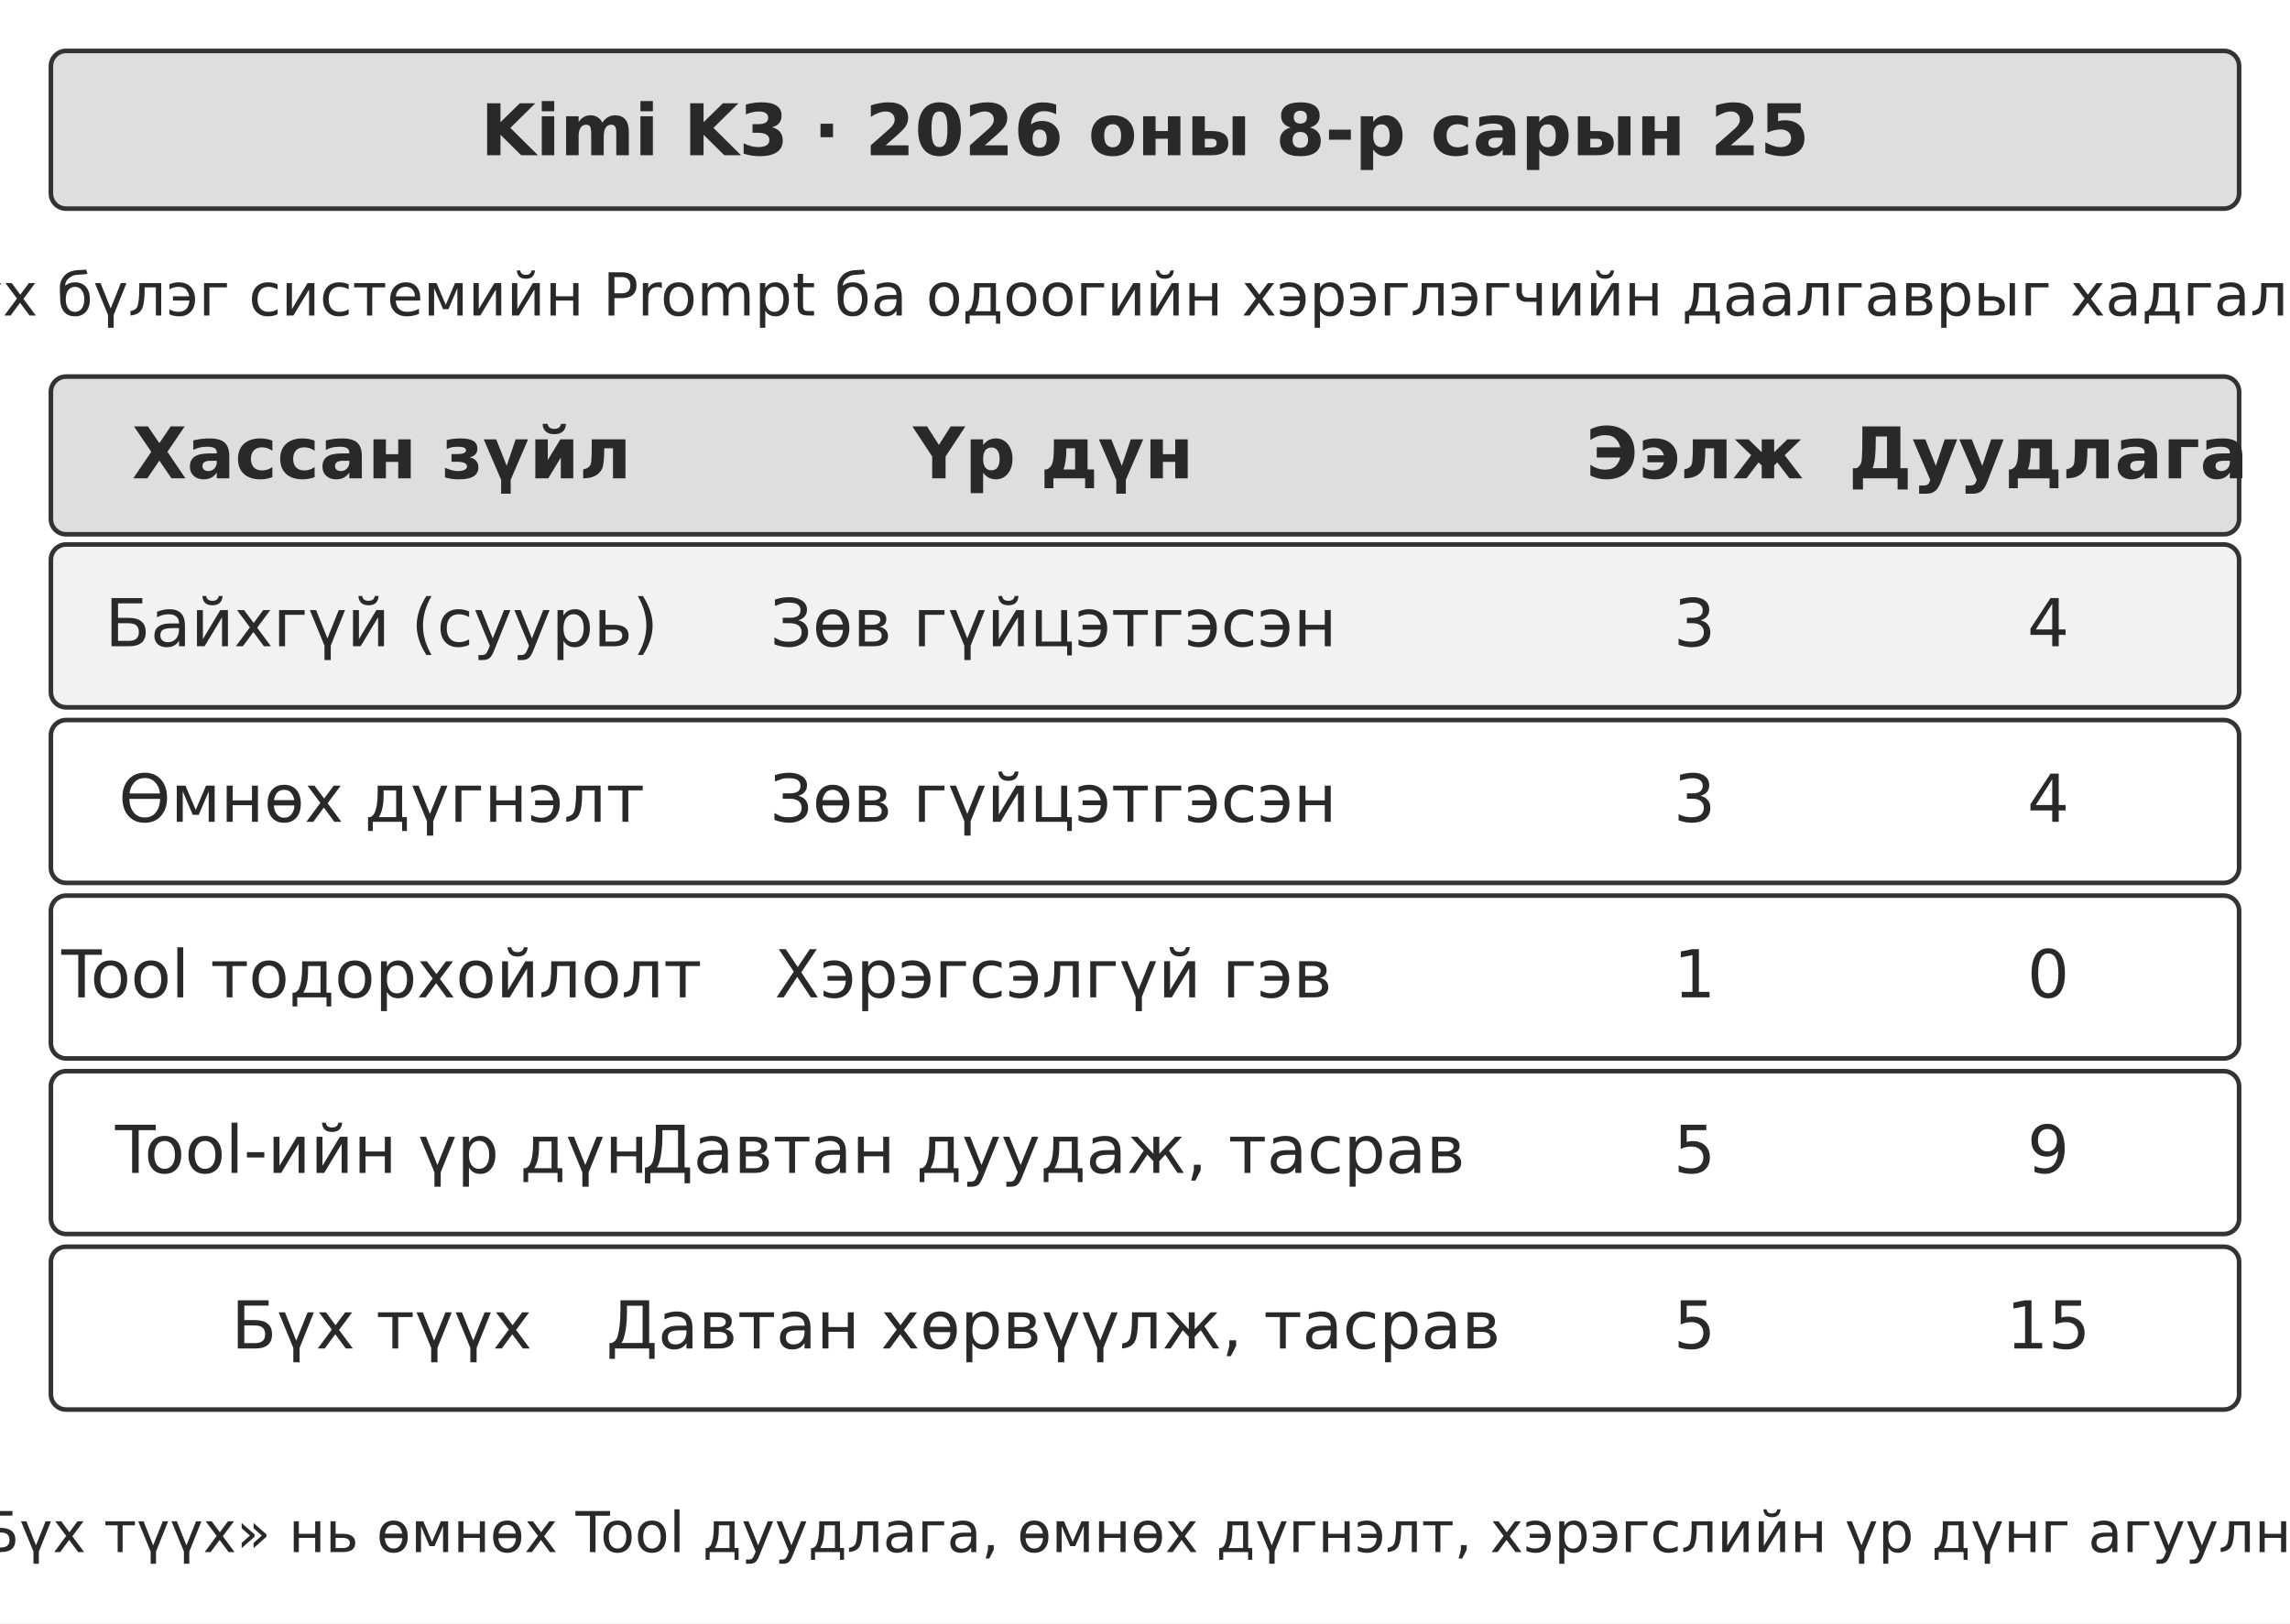
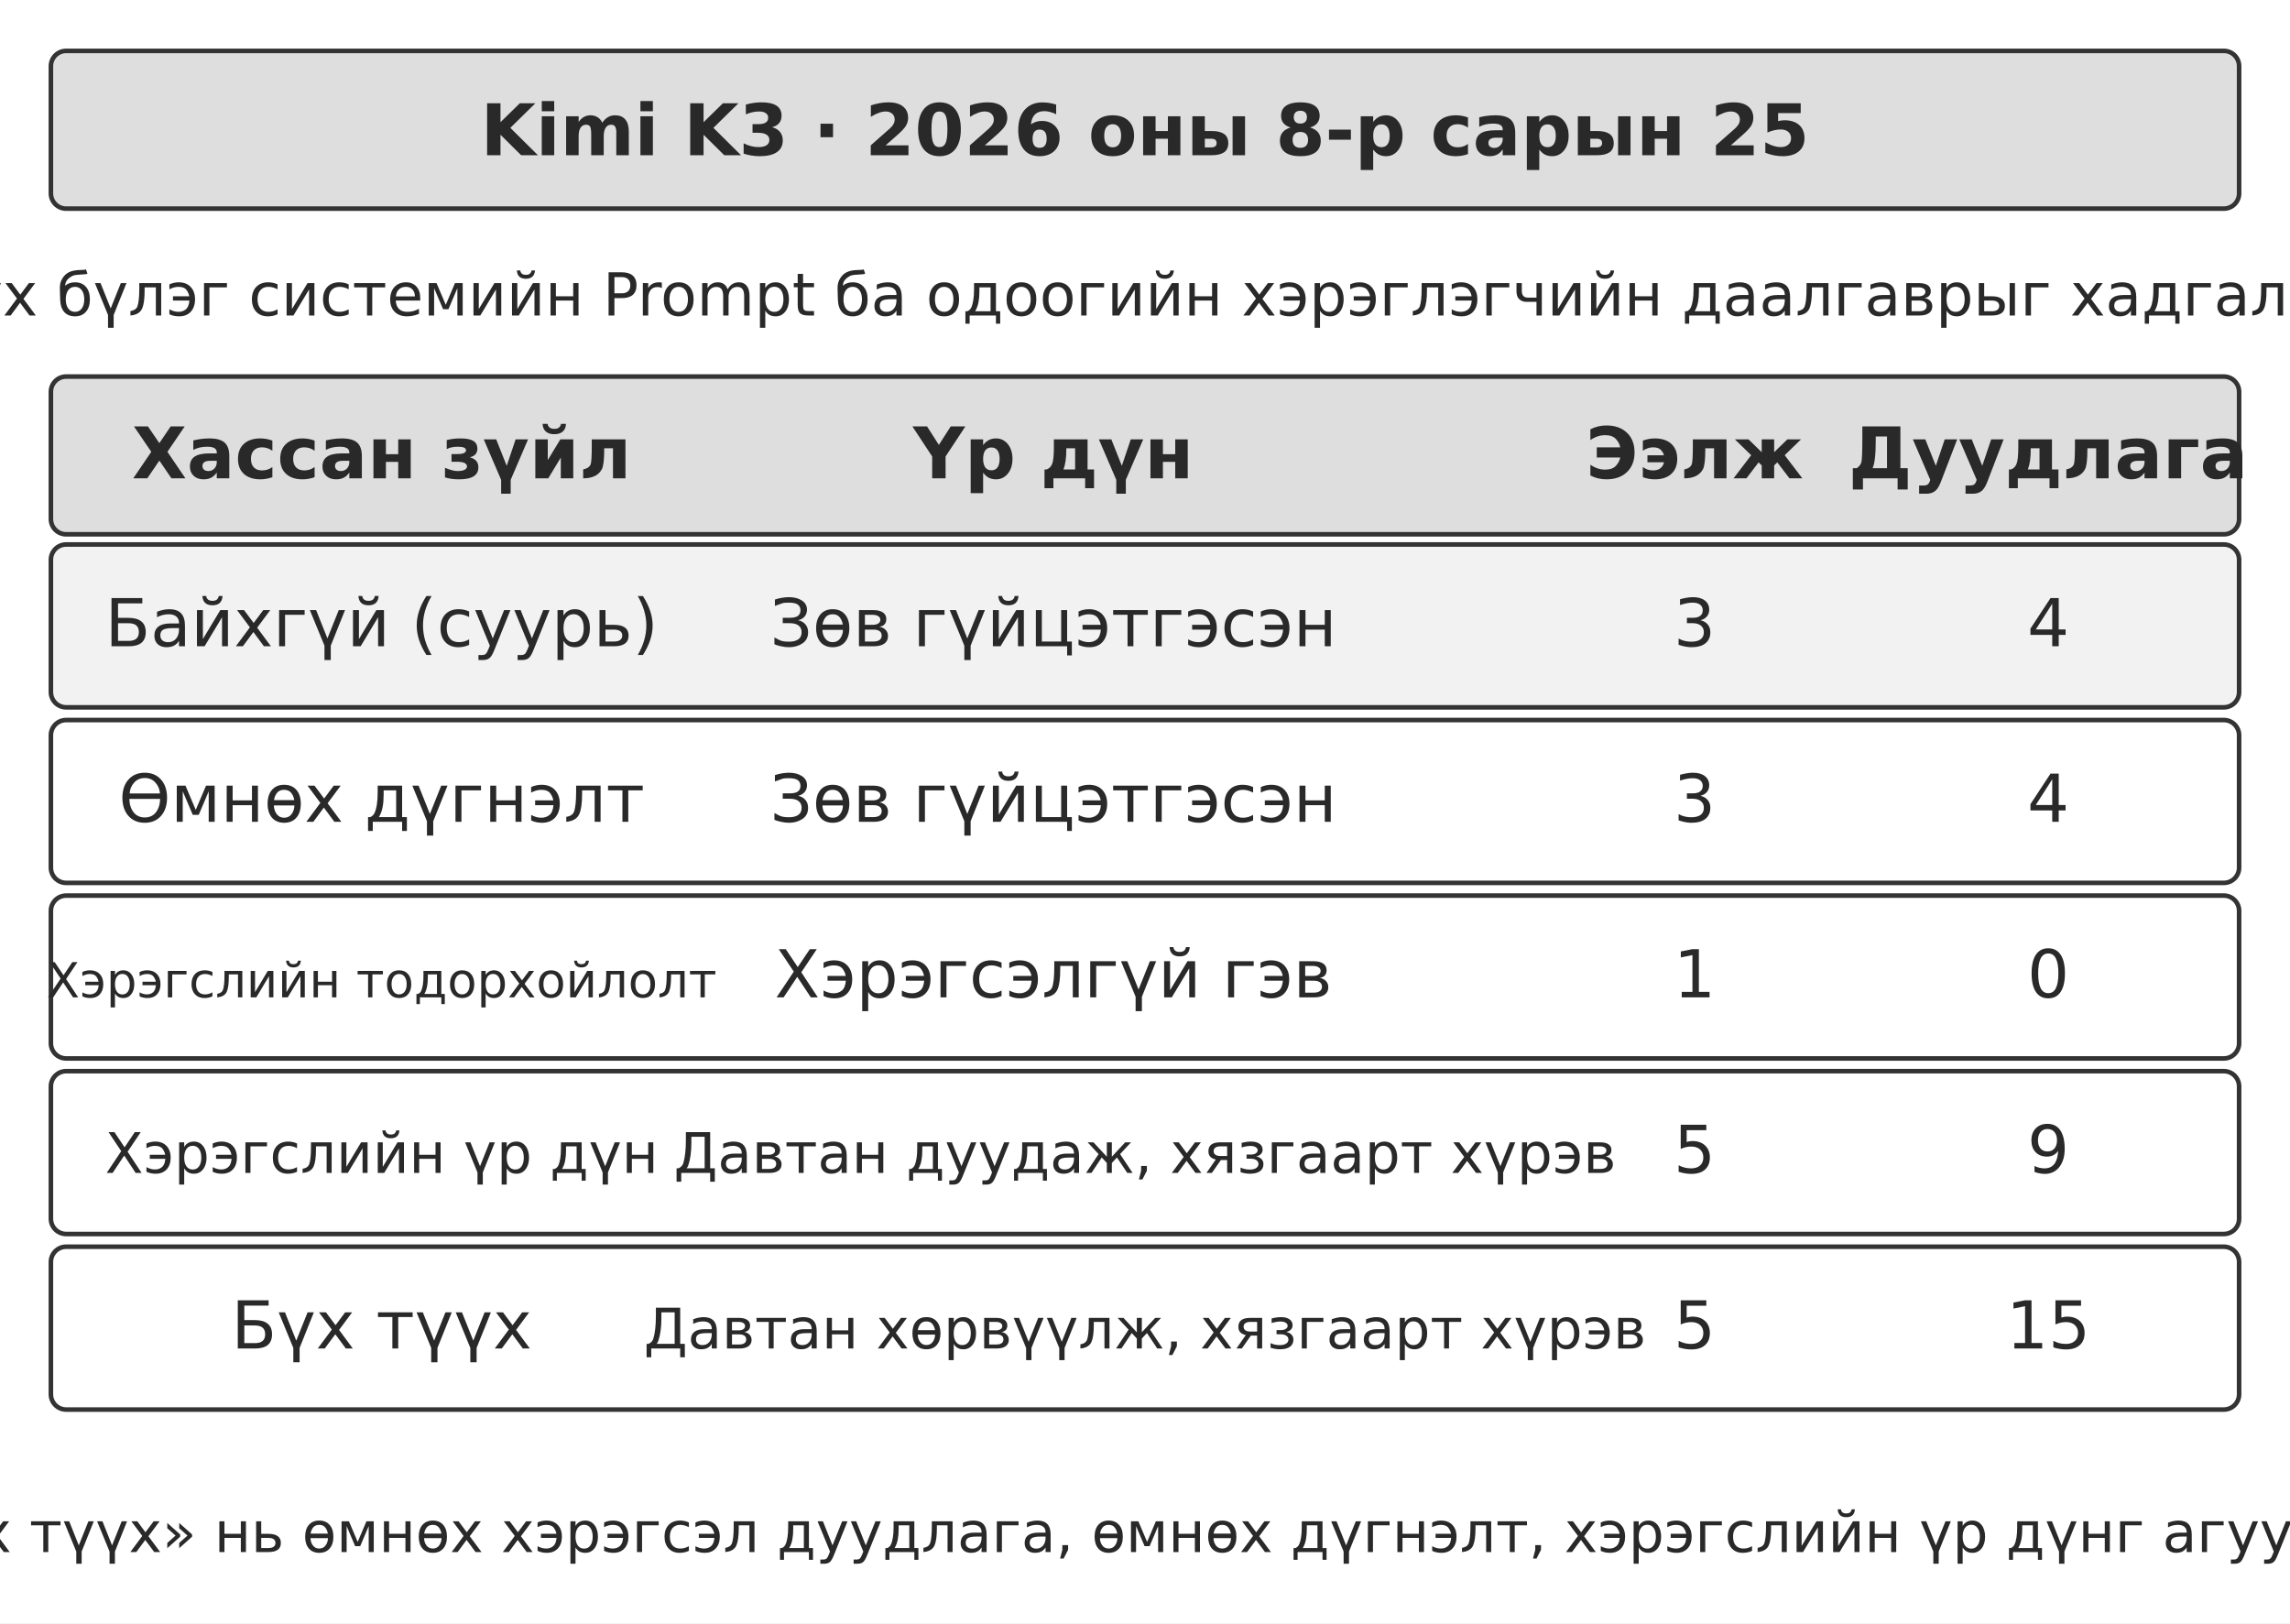
<svg xmlns="http://www.w3.org/2000/svg" width="106.000mm" height="75.142mm" viewBox="0 0 900 638" role="img" aria-labelledby="title desc">
  <defs>
    <marker id="arrow" viewBox="0 0 10 10" refX="9" refY="5" markerWidth="7" markerHeight="7" orient="auto-start-reverse">
      <path d="M0 0 L10 5 L0 10 Z" fill="#333333" />
    </marker>
  </defs>
  <rect width="900" height="638" fill="#ffffff" y="0" />
  <rect x="20" y="20" width="860" height="62" rx="6" fill="#dedede" stroke="#333333" stroke-width="1.8" />
  <text x="450" y="61" text-anchor="middle" font-family="&quot;DejaVu Sans&quot;, Arial, &quot;Helvetica Neue&quot;, sans-serif" font-size="28.0" font-weight="700" fill="#292929">Kimi K3 · 2026 оны 8-р сарын 25</text>
  <text x="450" y="124" text-anchor="middle" font-family="&quot;DejaVu Sans&quot;, Arial, &quot;Helvetica Neue&quot;, sans-serif" font-size="23.3" font-weight="400" fill="#292929">Бүх бүлэг системийн Prompt ба одоогийн хэрэглэгчийн даалгаврыг хадгална</text>
  <rect x="20" y="148" width="860" height="62" rx="6" fill="#dedede" stroke="#333333" stroke-width="1.8" />
  <text x="150" y="188" text-anchor="middle" font-family="&quot;DejaVu Sans&quot;, Arial, &quot;Helvetica Neue&quot;, sans-serif" font-size="28.0" font-weight="700" fill="#292929">Хассан зүйл</text>
  <text x="414" y="188" text-anchor="middle" font-family="&quot;DejaVu Sans&quot;, Arial, &quot;Helvetica Neue&quot;, sans-serif" font-size="28.0" font-weight="700" fill="#292929">Үр дүн</text>
  <text x="666" y="188" text-anchor="middle" font-family="&quot;DejaVu Sans&quot;, Arial, &quot;Helvetica Neue&quot;, sans-serif" font-size="28.0" font-weight="700" fill="#292929">Ээлж</text>
  <text x="805" y="188" text-anchor="middle" font-family="&quot;DejaVu Sans&quot;, Arial, &quot;Helvetica Neue&quot;, sans-serif" font-size="28.0" font-weight="700" fill="#292929">Дуудлага</text>
  <rect x="20" y="214" width="860" height="64" rx="6" fill="#f2f2f2" stroke="#333333" stroke-width="1.8" />
  <text x="150" y="254" text-anchor="middle" font-family="&quot;DejaVu Sans&quot;, Arial, &quot;Helvetica Neue&quot;, sans-serif" font-size="26.0" font-weight="400" fill="#292929">Байхгүй (суурь)</text>
  <text x="414" y="254" text-anchor="middle" font-family="&quot;DejaVu Sans&quot;, Arial, &quot;Helvetica Neue&quot;, sans-serif" font-size="26.0" font-weight="400" fill="#292929">Зөв гүйцэтгэсэн</text>
  <text x="666" y="254" text-anchor="middle" font-family="&quot;DejaVu Sans&quot;, Arial, &quot;Helvetica Neue&quot;, sans-serif" font-size="26.0" font-weight="400" fill="#292929">3</text>
  <text x="805" y="254" text-anchor="middle" font-family="&quot;DejaVu Sans&quot;, Arial, &quot;Helvetica Neue&quot;, sans-serif" font-size="26.0" font-weight="400" fill="#292929">4</text>
  <rect x="20" y="283" width="860" height="64" rx="6" fill="#ffffff" stroke="#333333" stroke-width="1.8" />
  <text x="150" y="323" text-anchor="middle" font-family="&quot;DejaVu Sans&quot;, Arial, &quot;Helvetica Neue&quot;, sans-serif" font-size="26.0" font-weight="400" fill="#292929">Өмнөх дүгнэлт</text>
  <text x="414" y="323" text-anchor="middle" font-family="&quot;DejaVu Sans&quot;, Arial, &quot;Helvetica Neue&quot;, sans-serif" font-size="26.0" font-weight="400" fill="#292929">Зөв гүйцэтгэсэн</text>
  <text x="666" y="323" text-anchor="middle" font-family="&quot;DejaVu Sans&quot;, Arial, &quot;Helvetica Neue&quot;, sans-serif" font-size="26.0" font-weight="400" fill="#292929">3</text>
  <text x="805" y="323" text-anchor="middle" font-family="&quot;DejaVu Sans&quot;, Arial, &quot;Helvetica Neue&quot;, sans-serif" font-size="26.0" font-weight="400" fill="#292929">4</text>
  <rect x="20" y="352" width="860" height="64" rx="6" fill="#ffffff" stroke="#333333" stroke-width="1.8" />
-   <text x="150" y="392" text-anchor="middle" font-family="&quot;DejaVu Sans&quot;, Arial, &quot;Helvetica Neue&quot;, sans-serif" font-size="25.9" font-weight="400" fill="#292929">Tool тодорхойлолт</text>
+   <text x="150" y="392" text-anchor="middle" font-family="&quot;DejaVu Sans&quot;, Arial, &quot;Helvetica Neue&quot;, sans-serif" font-size="19" font-weight="400" fill="#292929">Хэрэгслийн тодорхойлолт</text>
  <text x="414" y="392" text-anchor="middle" font-family="&quot;DejaVu Sans&quot;, Arial, &quot;Helvetica Neue&quot;, sans-serif" font-size="26.0" font-weight="400" fill="#292929">Хэрэгсэлгүй гэв</text>
  <text x="666" y="392" text-anchor="middle" font-family="&quot;DejaVu Sans&quot;, Arial, &quot;Helvetica Neue&quot;, sans-serif" font-size="26.0" font-weight="400" fill="#292929">1</text>
  <text x="805" y="392" text-anchor="middle" font-family="&quot;DejaVu Sans&quot;, Arial, &quot;Helvetica Neue&quot;, sans-serif" font-size="26.0" font-weight="400" fill="#292929">0</text>
  <rect x="20" y="421" width="860" height="64" rx="6" fill="#ffffff" stroke="#333333" stroke-width="1.8" />
-   <text x="150" y="461" text-anchor="middle" font-family="&quot;DejaVu Sans&quot;, Arial, &quot;Helvetica Neue&quot;, sans-serif" font-size="26.0" font-weight="400" fill="#292929">Tool-ийн үр дүн</text>
-   <text x="414" y="461" text-anchor="middle" font-family="&quot;DejaVu Sans&quot;, Arial, &quot;Helvetica Neue&quot;, sans-serif" font-size="26.0" font-weight="400" fill="#292929">Давтан дуудаж, тасрав</text>
+   <text x="150" y="461" text-anchor="middle" font-family="&quot;DejaVu Sans&quot;, Arial, &quot;Helvetica Neue&quot;, sans-serif" font-size="22" font-weight="400" fill="#292929">Хэрэгслийн үр дүн</text>
+   <text x="450" y="461" text-anchor="middle" font-family="&quot;DejaVu Sans&quot;, Arial, &quot;Helvetica Neue&quot;, sans-serif" font-size="22" font-weight="400" fill="#292929">Давтан дуудаж, хязгаарт хүрэв</text>
  <text x="666" y="461" text-anchor="middle" font-family="&quot;DejaVu Sans&quot;, Arial, &quot;Helvetica Neue&quot;, sans-serif" font-size="26.0" font-weight="400" fill="#292929">5</text>
  <text x="805" y="461" text-anchor="middle" font-family="&quot;DejaVu Sans&quot;, Arial, &quot;Helvetica Neue&quot;, sans-serif" font-size="26.0" font-weight="400" fill="#292929">9</text>
  <rect x="20" y="490" width="860" height="64" rx="6" fill="#ffffff" stroke="#333333" stroke-width="1.8" />
  <text x="150" y="530" text-anchor="middle" font-family="&quot;DejaVu Sans&quot;, Arial, &quot;Helvetica Neue&quot;, sans-serif" font-size="26.0" font-weight="400" fill="#292929">Бүх түүх</text>
-   <text x="414" y="530" text-anchor="middle" font-family="&quot;DejaVu Sans&quot;, Arial, &quot;Helvetica Neue&quot;, sans-serif" font-size="26.0" font-weight="400" fill="#292929">Давтан хөрвүүлж, тасрав</text>
+   <text x="450" y="530" text-anchor="middle" font-family="&quot;DejaVu Sans&quot;, Arial, &quot;Helvetica Neue&quot;, sans-serif" font-size="22" font-weight="400" fill="#292929">Давтан хөрвүүлж, хязгаарт хүрэв</text>
  <text x="666" y="530" text-anchor="middle" font-family="&quot;DejaVu Sans&quot;, Arial, &quot;Helvetica Neue&quot;, sans-serif" font-size="26.0" font-weight="400" fill="#292929">5</text>
  <text x="805" y="530" text-anchor="middle" font-family="&quot;DejaVu Sans&quot;, Arial, &quot;Helvetica Neue&quot;, sans-serif" font-size="26.0" font-weight="400" fill="#292929">15</text>
-   <text x="450" y="610" text-anchor="middle" font-family="&quot;DejaVu Sans&quot;, Arial, &quot;Helvetica Neue&quot;, sans-serif" font-size="22.1" font-weight="400" fill="#292929">«Бүх түүх» нь өмнөх Tool дуудлага, өмнөх дүгнэлт, хэрэгслийн үр дүнг агуулна.</text>
+   <text x="450" y="610" text-anchor="middle" font-family="&quot;DejaVu Sans&quot;, Arial, &quot;Helvetica Neue&quot;, sans-serif" font-size="22.1" font-weight="400" fill="#292929">«Бүх түүх» нь өмнөх хэрэгсэл дуудлага, өмнөх дүгнэлт, хэрэгслийн үр дүнг агуулна.</text>
  <defs />
</svg>
